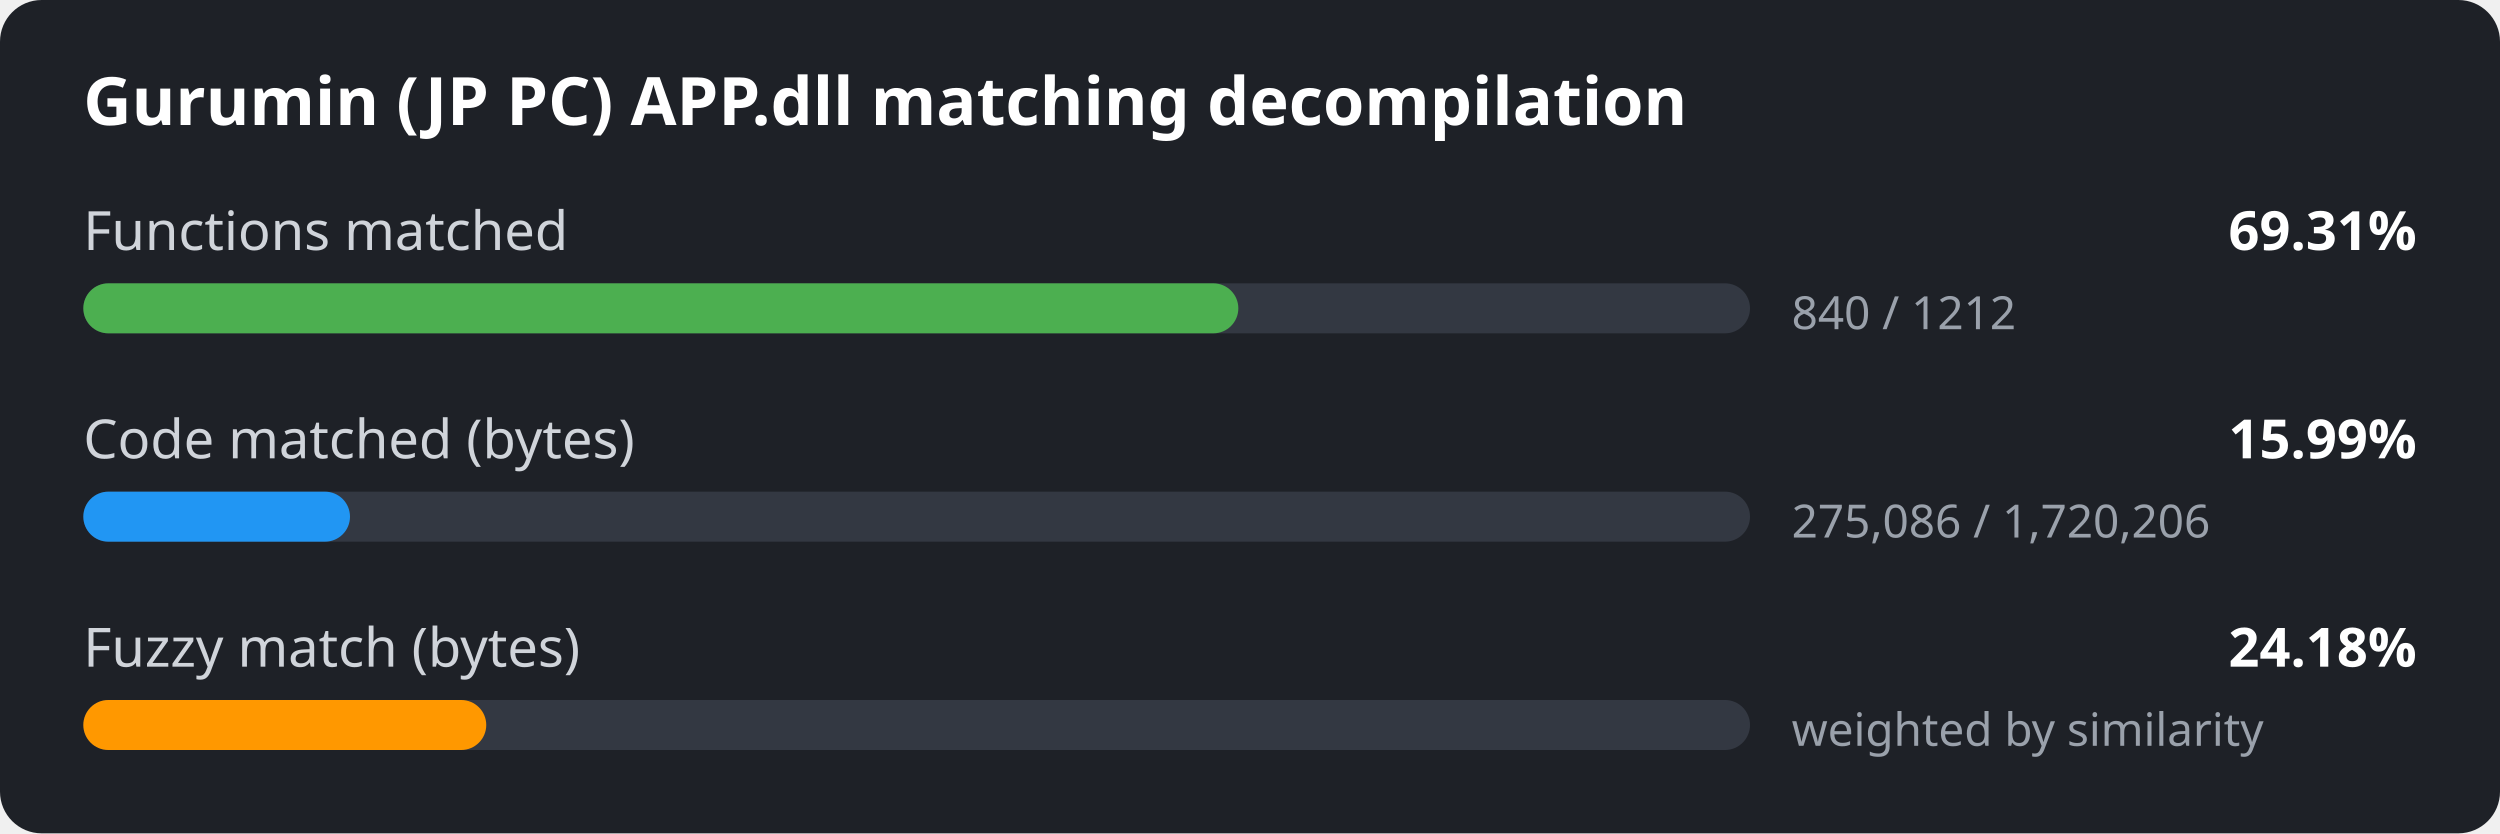
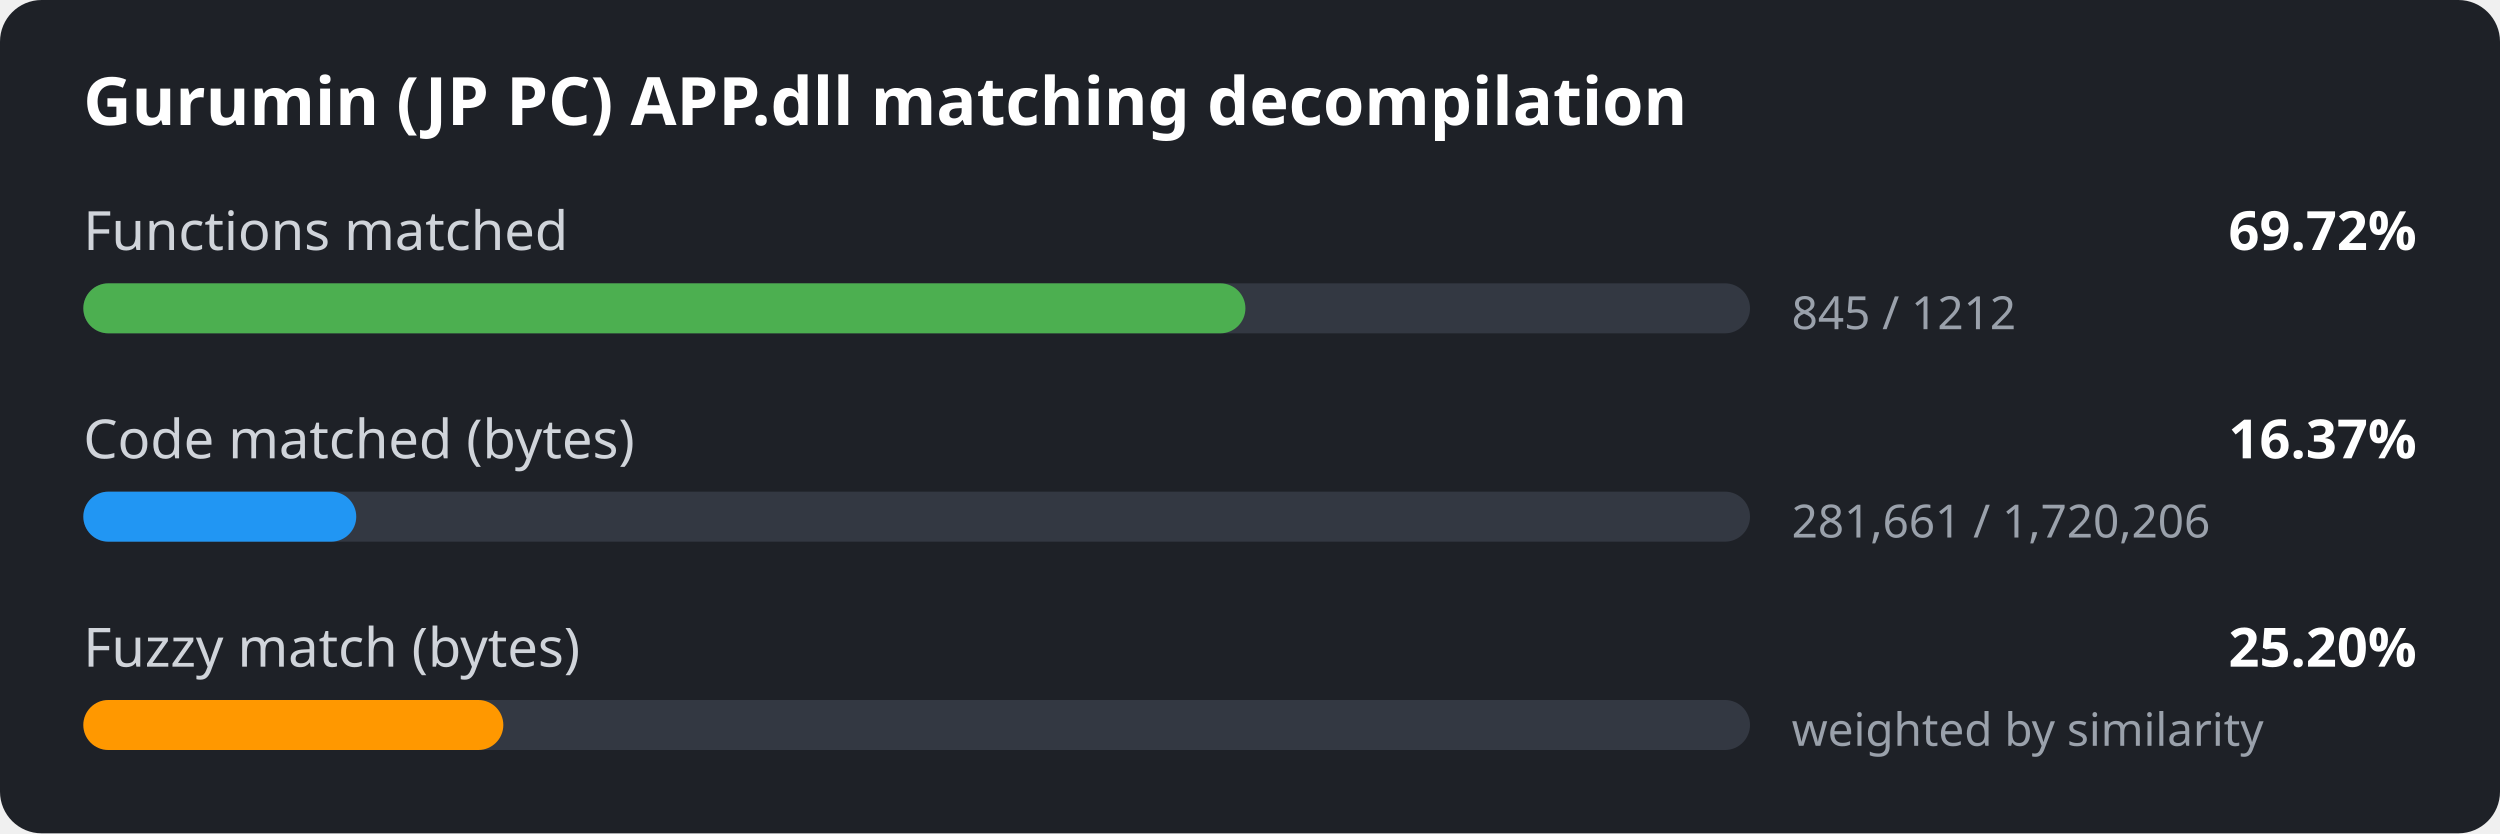
<svg xmlns="http://www.w3.org/2000/svg" width="600" height="200" viewBox="0 0 600 200">
  <style>
.bg { fill: #1e2127; }
.title { font: 600 16px sans-serif; fill: #ffffff; }
.label { font: 13px sans-serif; fill: #d0d4da; }
.value { font: 600 13px sans-serif; fill: #ffffff; }
.detail { font: 11px sans-serif; fill: #9aa1ab; }
.track { fill: #333842; }
</style>
  <rect width="600" height="200" rx="10" class="bg" />
  <text x="20" y="30" class="title">Gurumin (JP PC) APP.dll matching decompilation</text>
  <text x="20" y="60" class="label">Functions matched</text>
-   <text x="580" y="60" class="value" text-anchor="end">69.31%</text>
+   <text x="580" y="60" class="value" text-anchor="end">69.72%</text>
  <rect x="20" y="68" width="400" height="12" rx="6" class="track" />
-   <rect x="20" y="68" width="277.2" height="12" rx="6" fill="#4caf50" />
-   <text x="430" y="79" class="detail">840 / 1212</text>
+   <rect x="20" y="68" width="278.9" height="12" rx="6" fill="#4caf50" />
+   <text x="430" y="79" class="detail">845 / 1212</text>
  <text x="20" y="110" class="label">Code matched (bytes)</text>
-   <text x="580" y="110" class="value" text-anchor="end">15.99%</text>
+   <text x="580" y="110" class="value" text-anchor="end">16.37%</text>
  <rect x="20" y="118" width="400" height="12" rx="6" class="track" />
-   <rect x="20" y="118" width="64.0" height="12" rx="6" fill="#2196f3" />
-   <text x="430" y="129" class="detail">275,086 / 1,720,206</text>
+   <rect x="20" y="118" width="65.5" height="12" rx="6" fill="#2196f3" />
+   <text x="430" y="129" class="detail">281,661 / 1,720,206</text>
  <text x="20" y="160" class="label">Fuzzy match (bytes)</text>
-   <text x="580" y="160" class="value" text-anchor="end">24.18%</text>
+   <text x="580" y="160" class="value" text-anchor="end">25.20%</text>
  <rect x="20" y="168" width="400" height="12" rx="6" class="track" />
-   <rect x="20" y="168" width="96.7" height="12" rx="6" fill="#ff9800" />
+   <rect x="20" y="168" width="100.8" height="12" rx="6" fill="#ff9800" />
  <text x="430" y="179" class="detail">weighted by similarity</text>
</svg>
